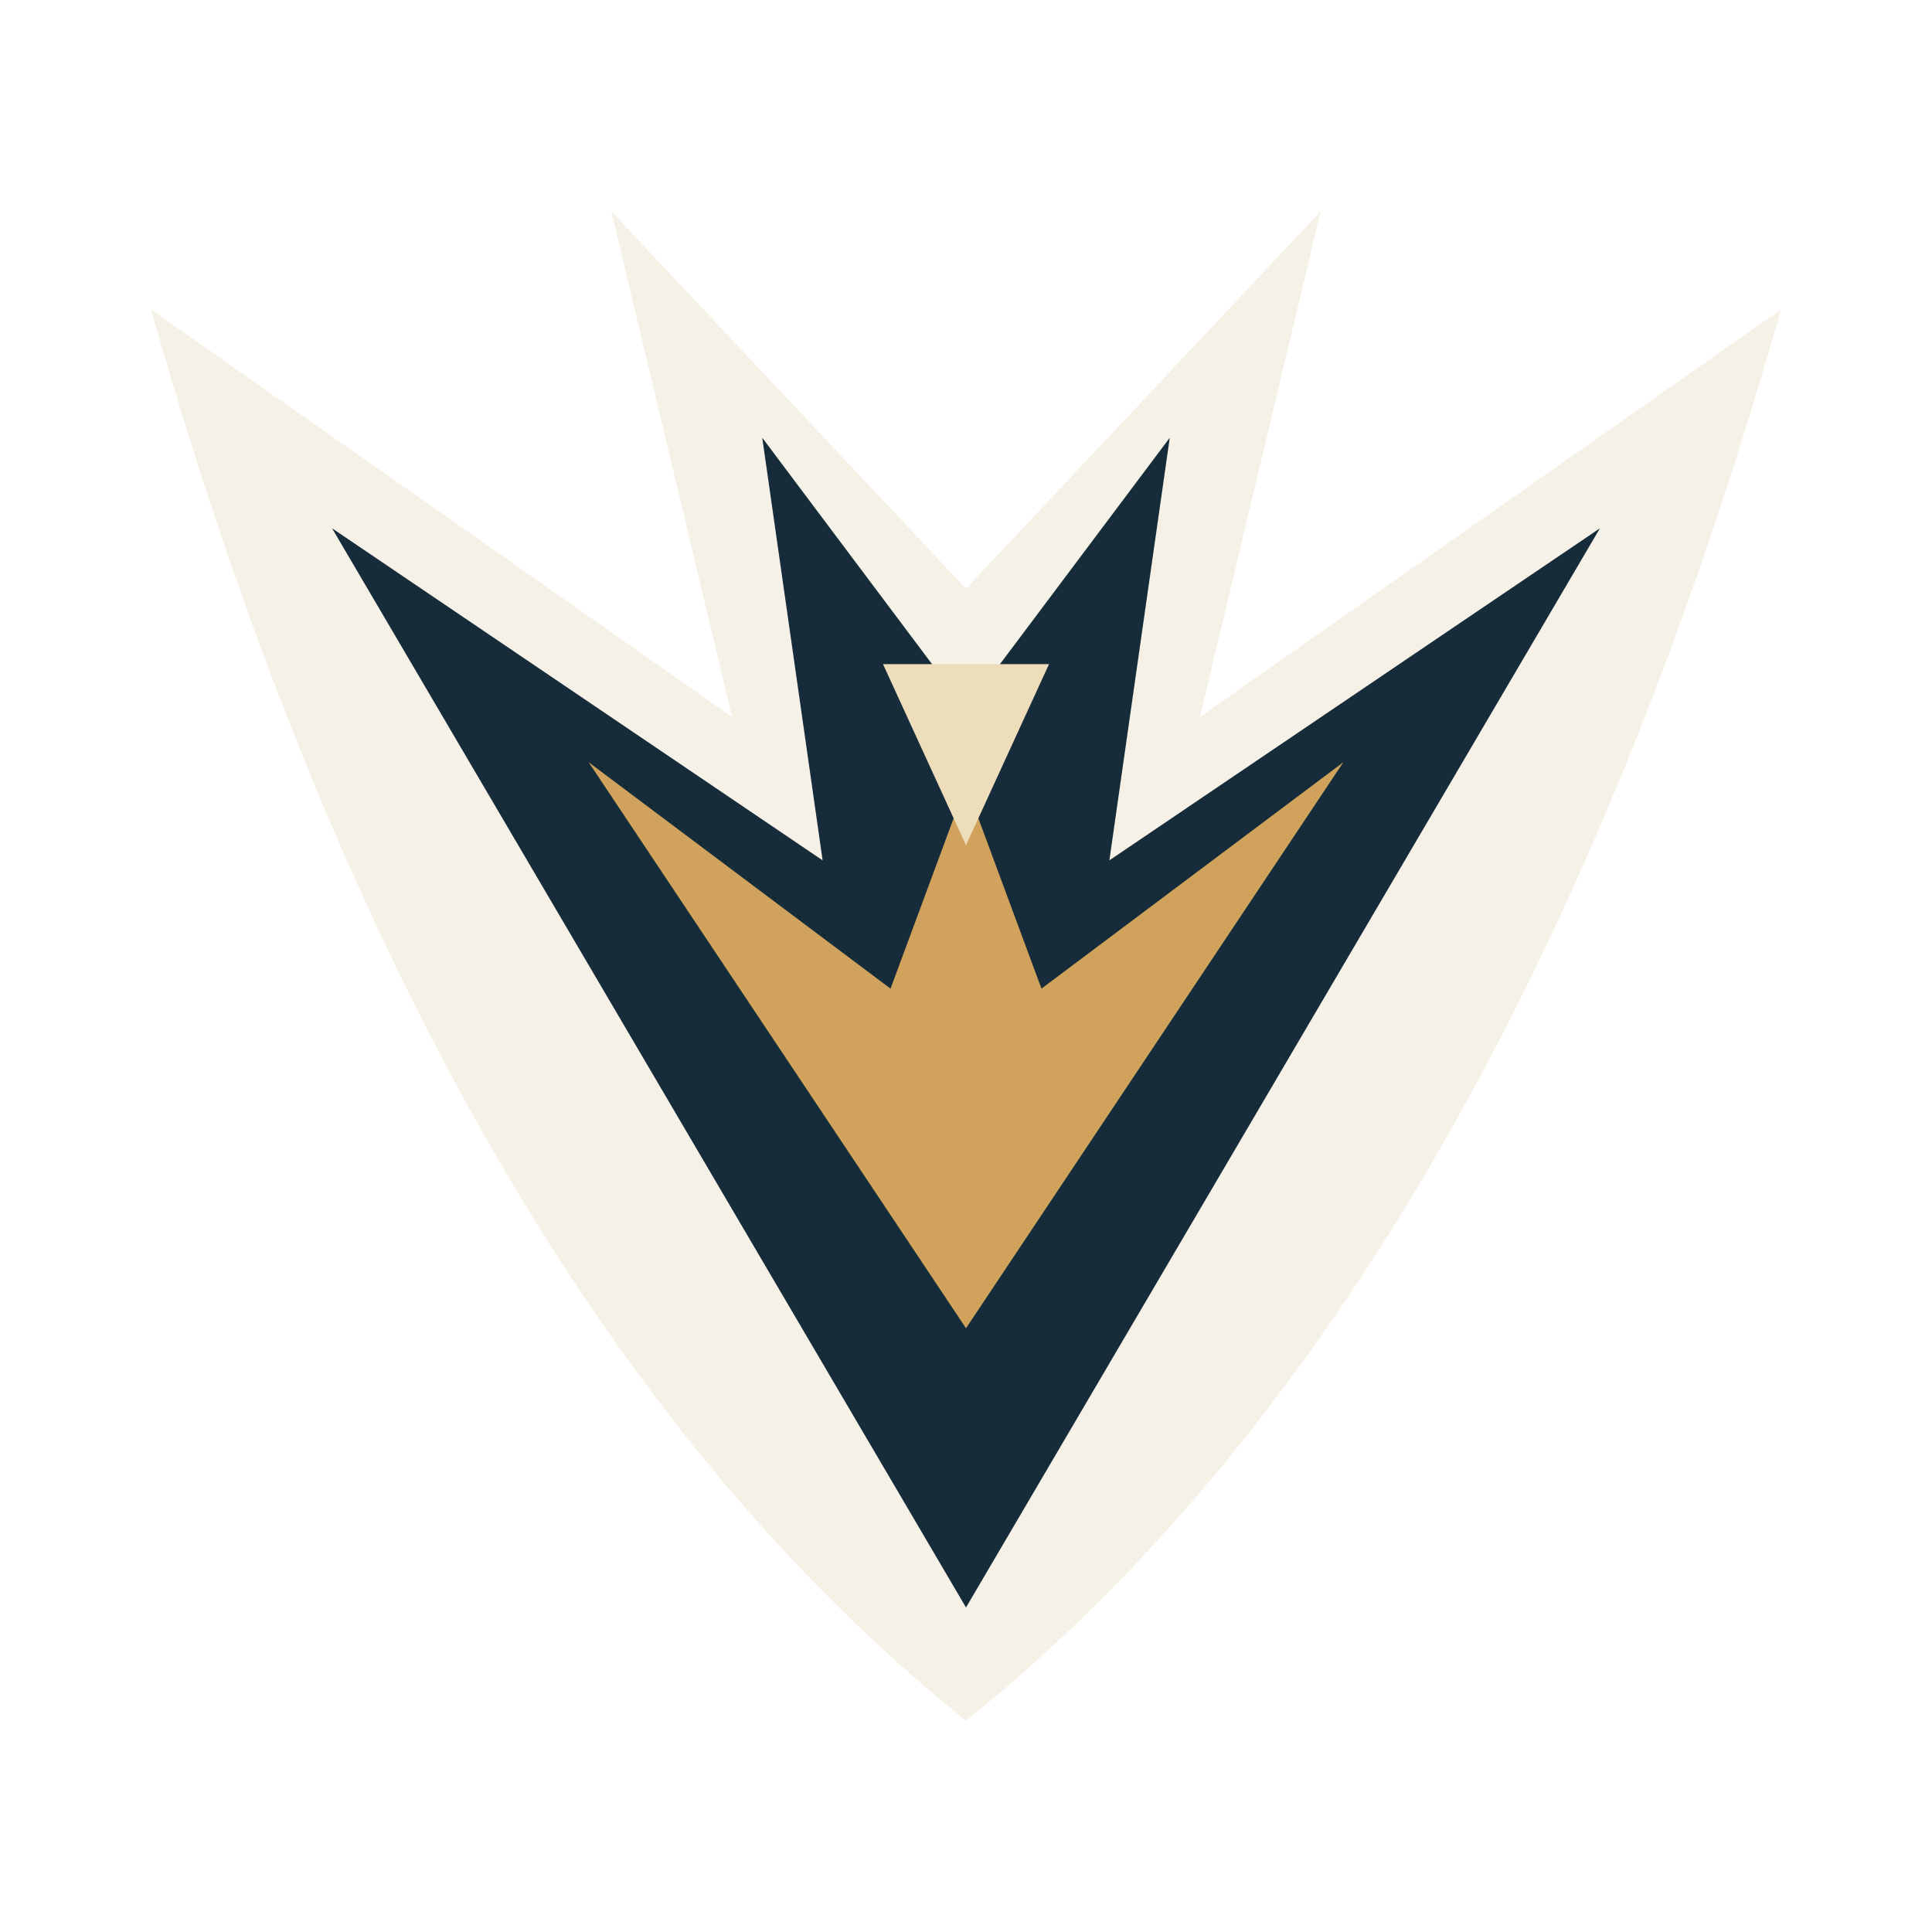
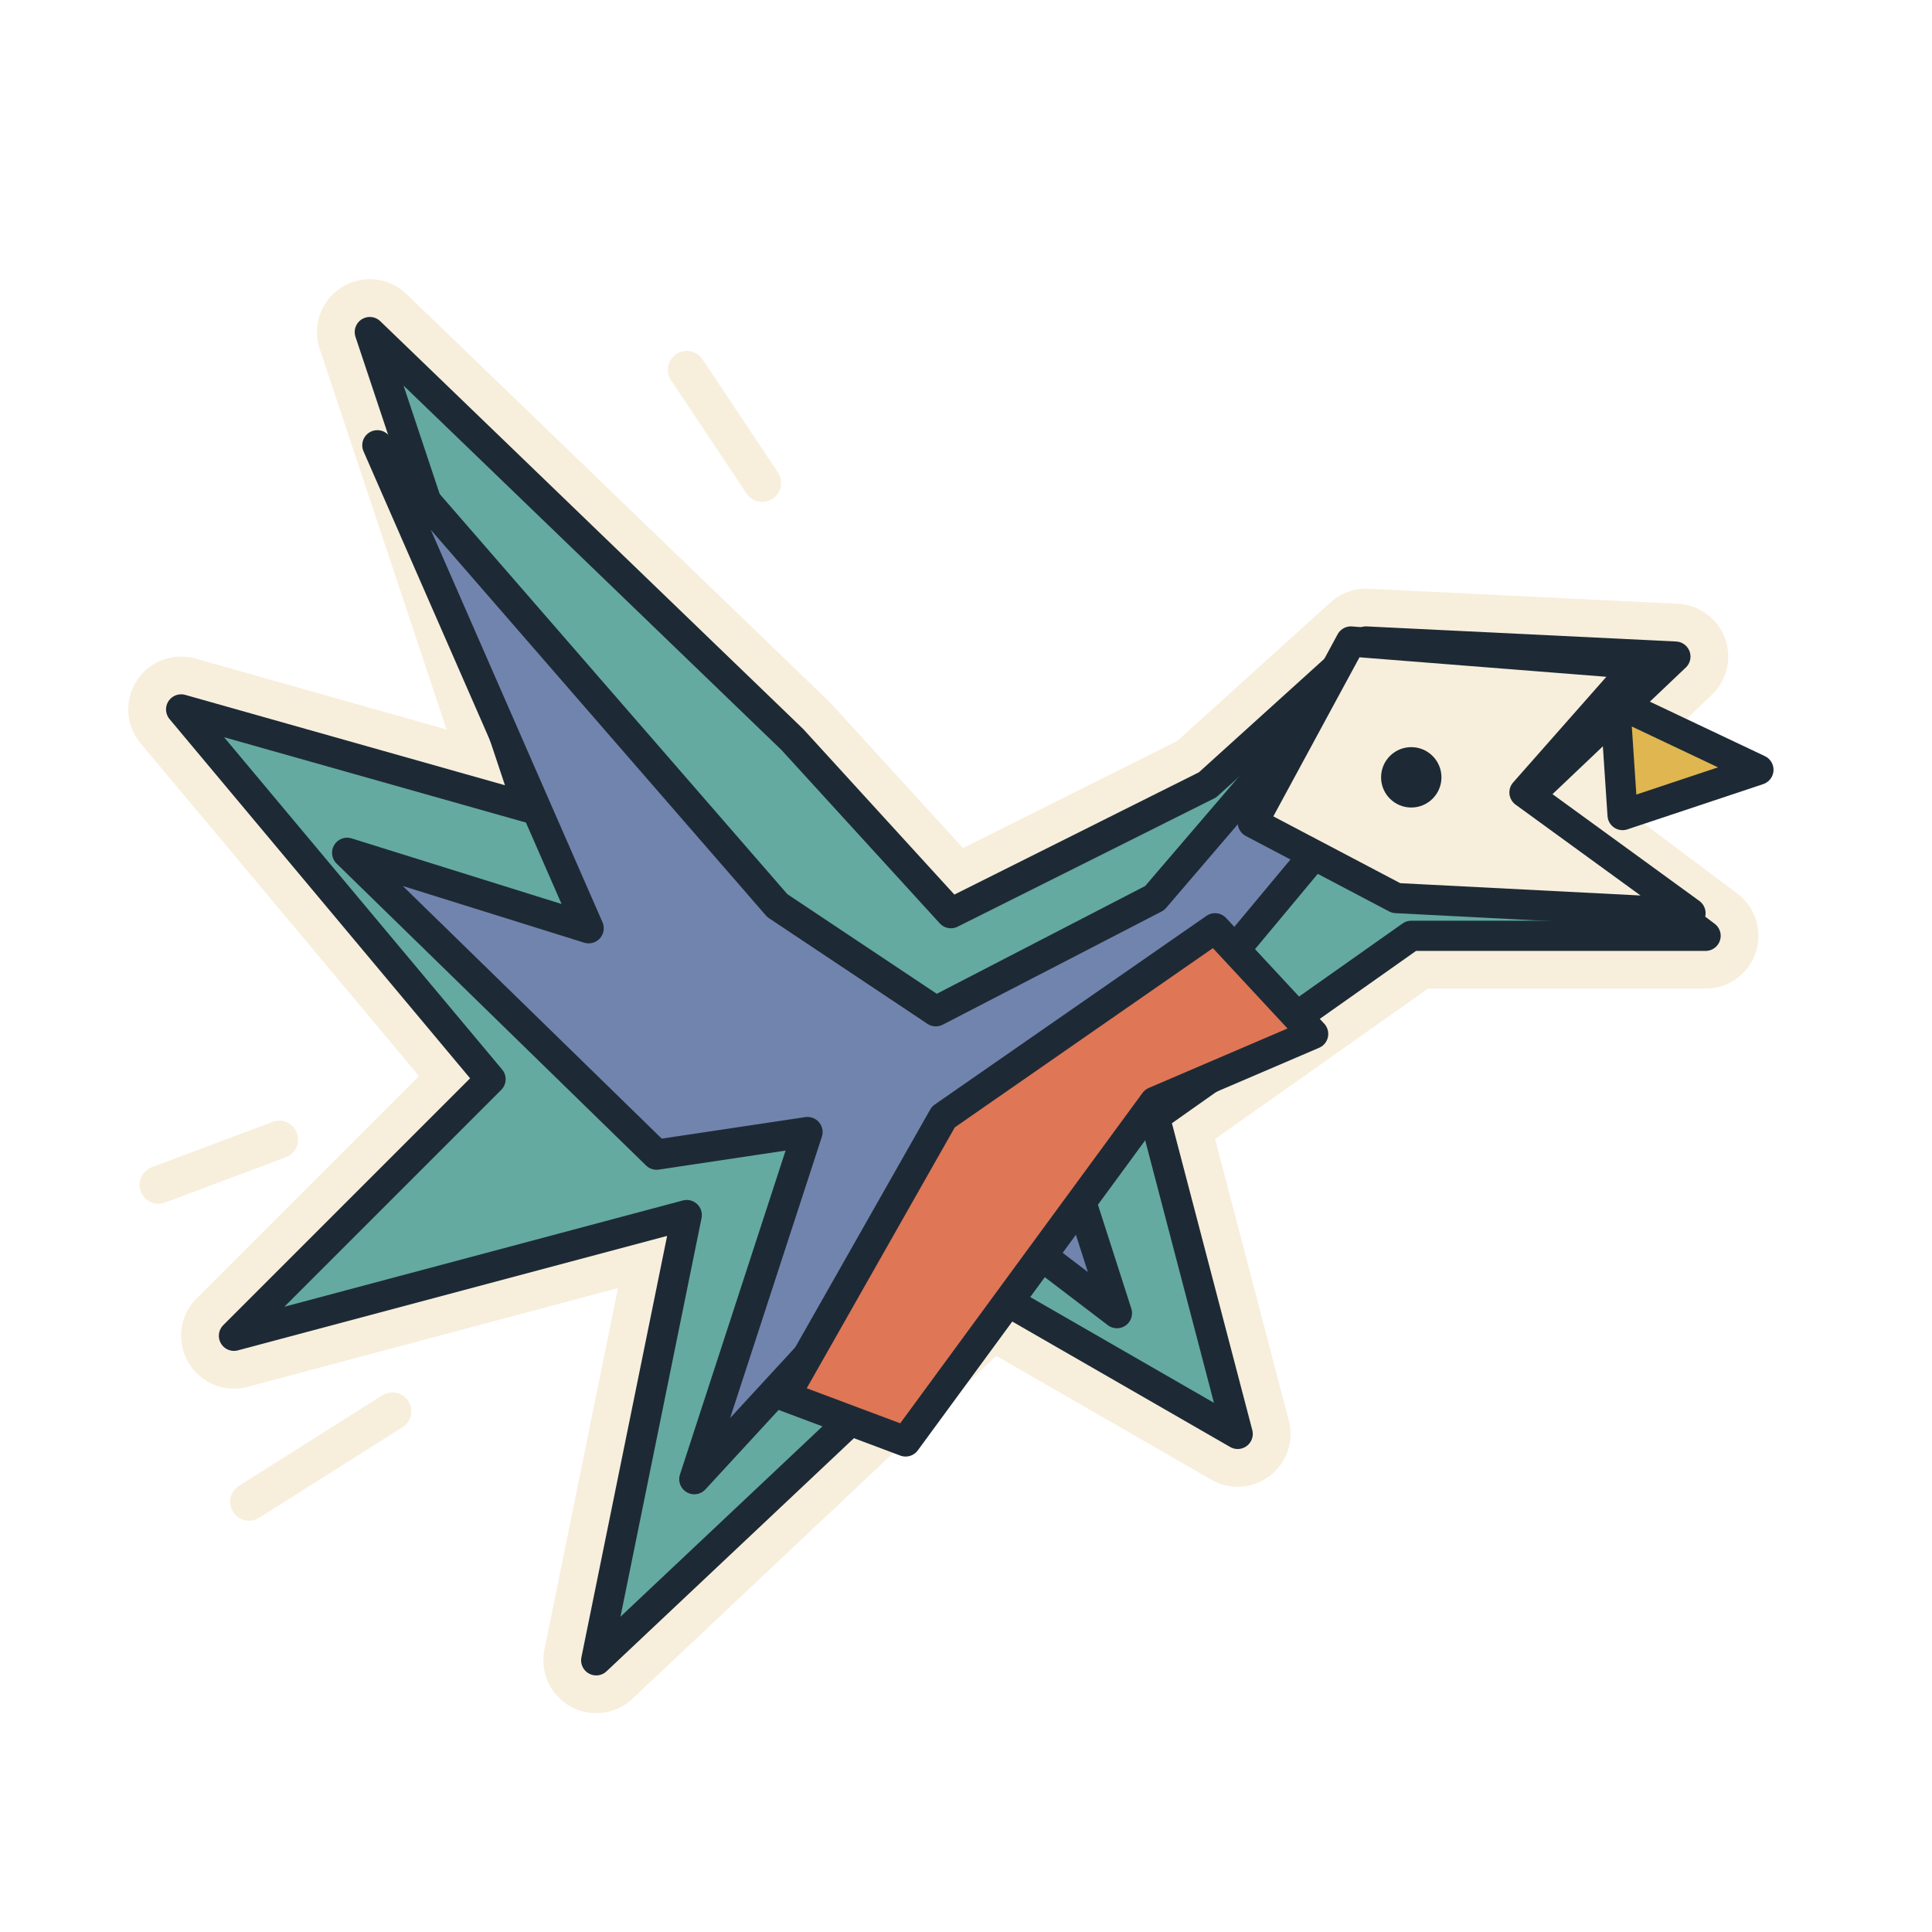
- <svg xmlns="http://www.w3.org/2000/svg" width="128" height="128" viewBox="0 0 256 256">
-   <path d="M128 228Q57 171 20 41L97 95L81 28L128 78L175 28L159 95L236 41Q199 171 128 228Z" fill="#f6f1e6" />
-   <path d="M128 213L44 70L109 114L101 58L128 94L155 58L147 114L212 70Z" fill="#172c3b" />
-   <path d="M128 176L78 101L118 131L128 104L138 131L178 101Z" fill="#d1a25b" />
-   <path d="M117 88H139L128 112Z" fill="#eeddbb" />
+ <svg xmlns="http://www.w3.org/2000/svg" width="256" height="256" viewBox="0 0 256 256">
+   <path d="M105 98L49 44L70 107L24 94L65 143L31 177L91 161L79 220L131 171L164 190L153 148L187 124L226 124L202 106L222 87L181 85L160 104L126 121Z" fill="#f7eedc" stroke="#f7eedc" stroke-width="14" stroke-linejoin="round" />
+   <path d="M105 98L49 44L70 107L24 94L65 143L31 177L91 161L79 220L131 171L164 190L153 148L187 124L226 124L202 106L222 87L181 85L160 104L126 121Z" fill="#64aaa1" stroke="#1d2a35" stroke-width="4" stroke-linecap="round" stroke-linejoin="round" />
+   <path d="M103 120L50 59L78 123L46 113L87 153L107 150L92 196L127 158L148 174L139 146L161 129L181 105L197 108L177 91L153 119L124 134Z" fill="#7184ae" stroke="#1d2a35" stroke-width="4" stroke-linecap="round" stroke-linejoin="round" />
+   <path d="M179 85L217 88L202 105L224 121L185 119L166 109Z" fill="#f7eedc" stroke="#1d2a35" stroke-width="4" stroke-linecap="round" stroke-linejoin="round" />
+   <circle cx="187" cy="103" r="4" fill="#1d2a35" />
+   <path d="M214 93L233 102L215 108Z" fill="#dfb64f" stroke="#1d2a35" stroke-width="4" stroke-linecap="round" stroke-linejoin="round" />
+   <path d="M161 123L174 137L153 146L120 191L104 185L125 148Z" fill="#df7656" stroke="#1d2a35" stroke-width="4" stroke-linecap="round" stroke-linejoin="round" />
+   <path d="M33 199L52 187M21 157L37 151M91 49L101 64" fill="none" stroke="#f7eedc" stroke-width="5" stroke-linecap="round" stroke-linejoin="round" />
</svg>
